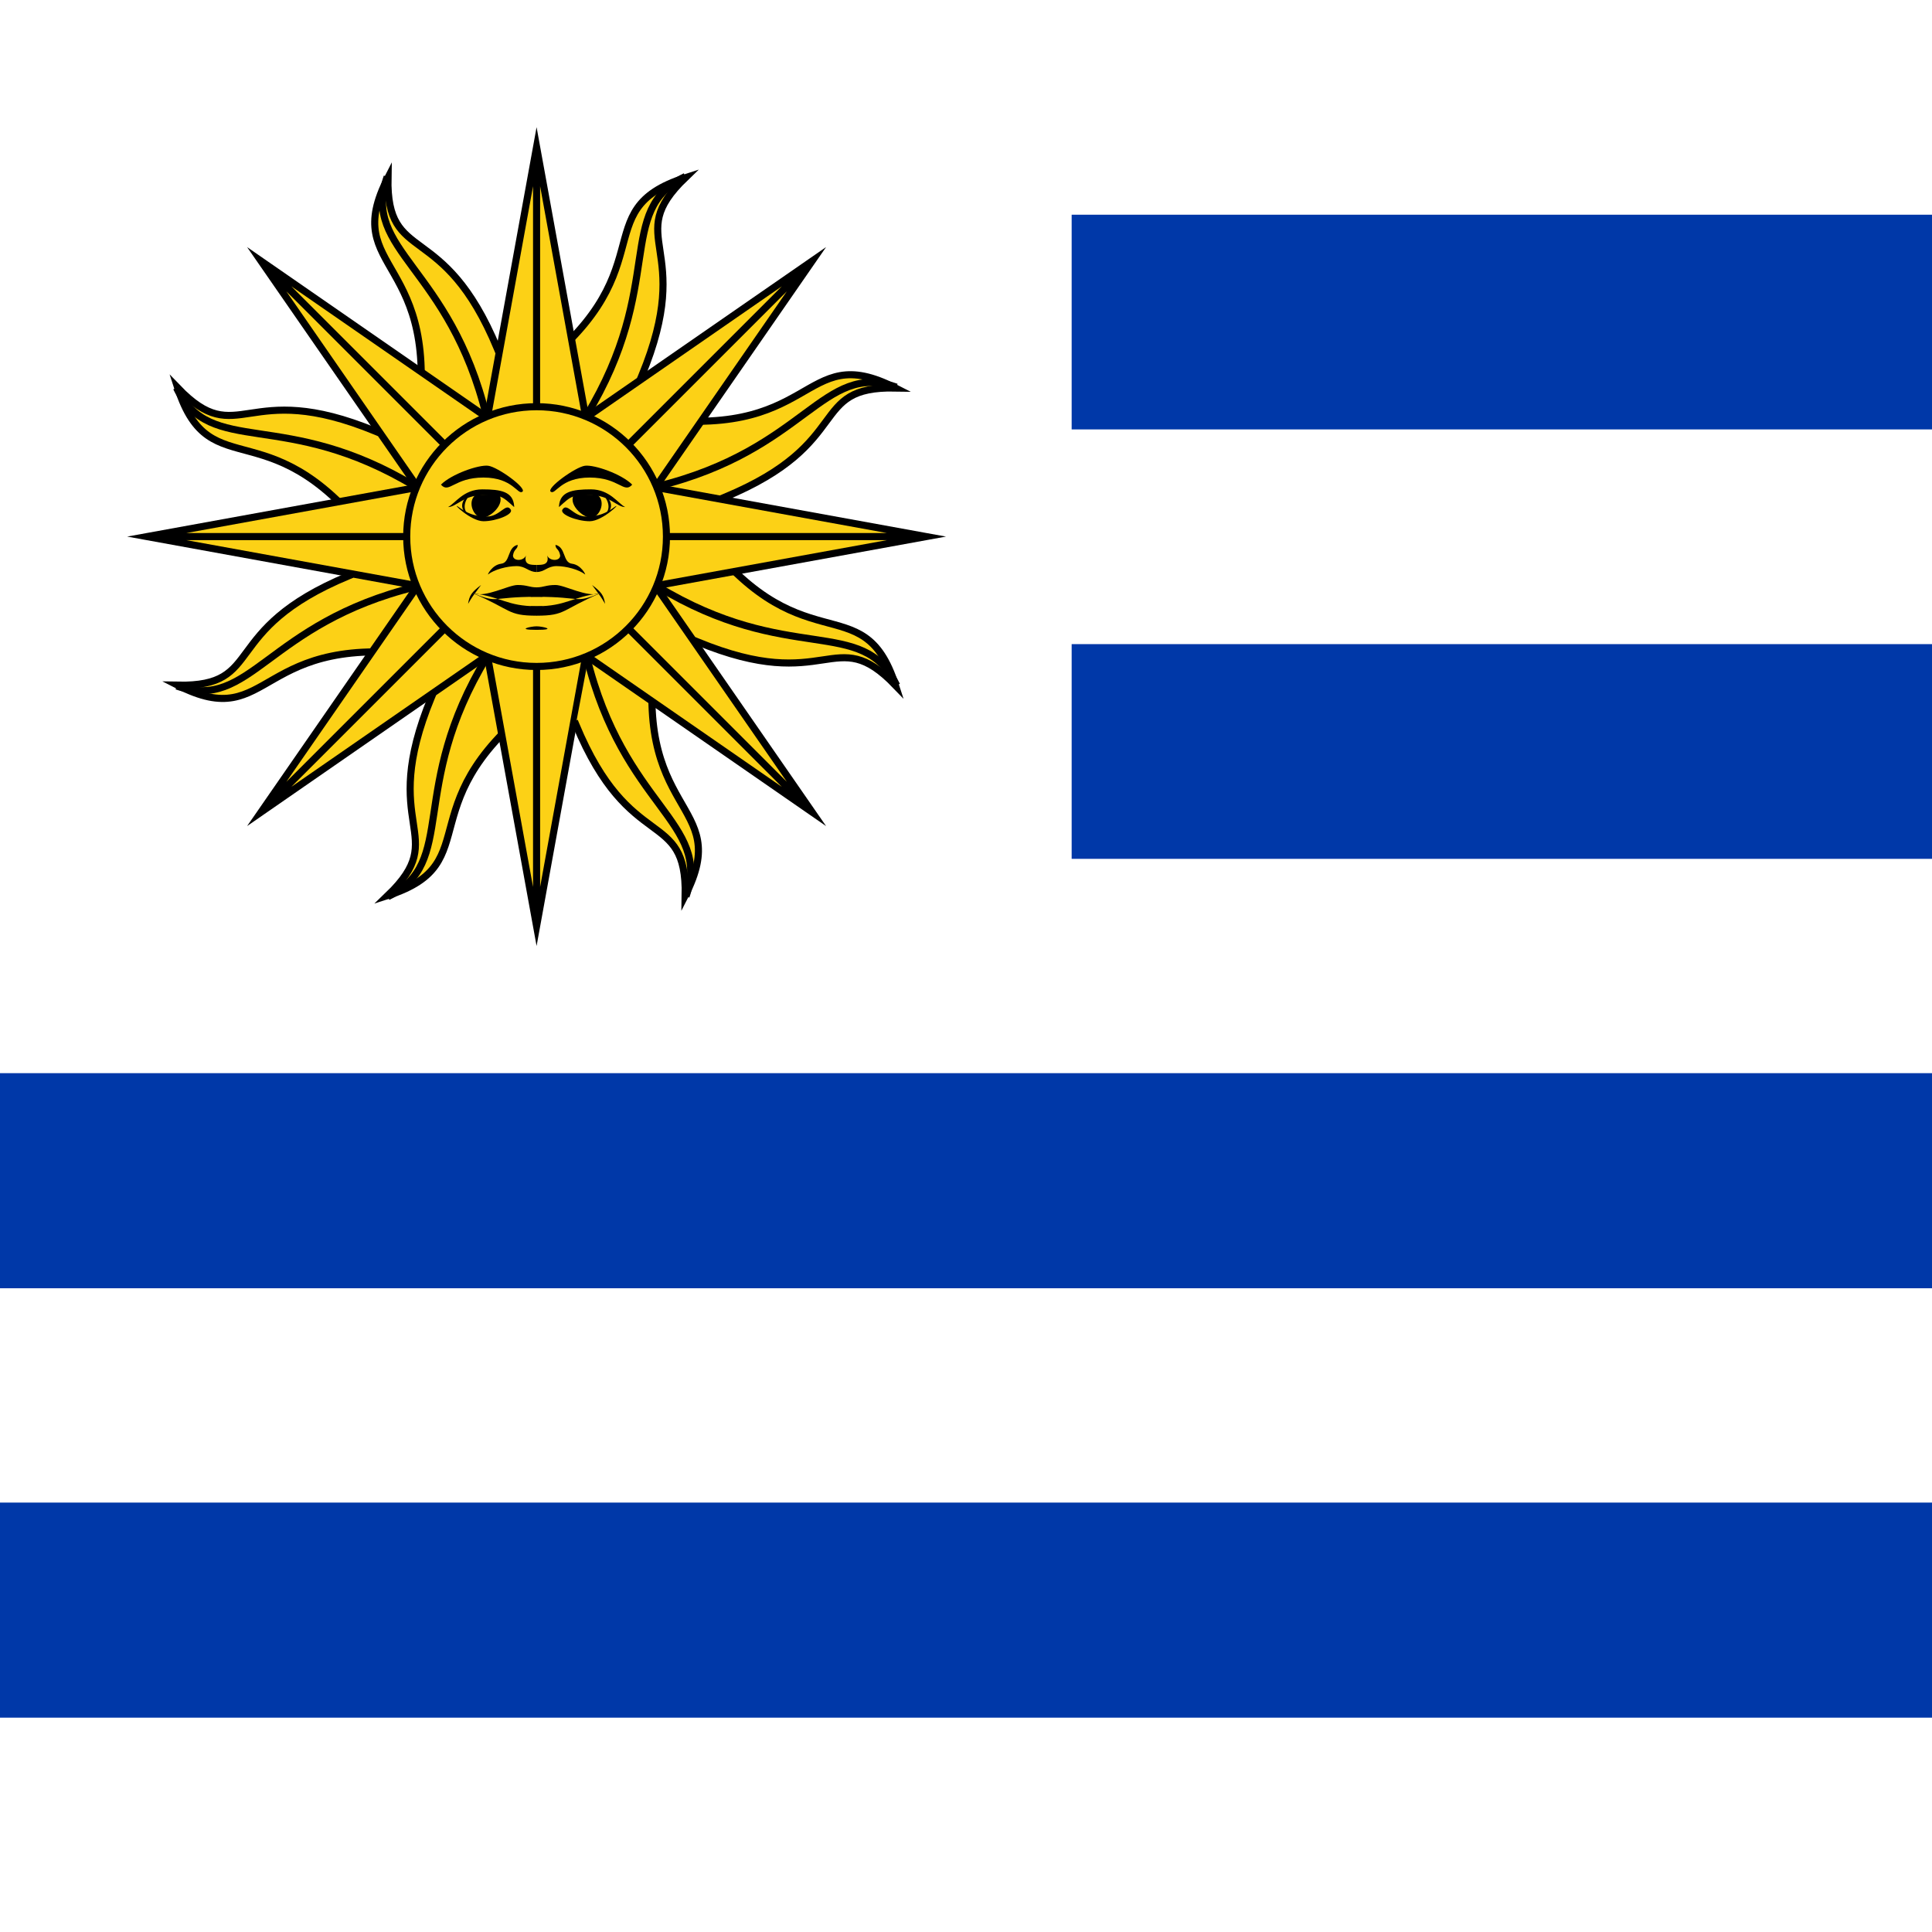
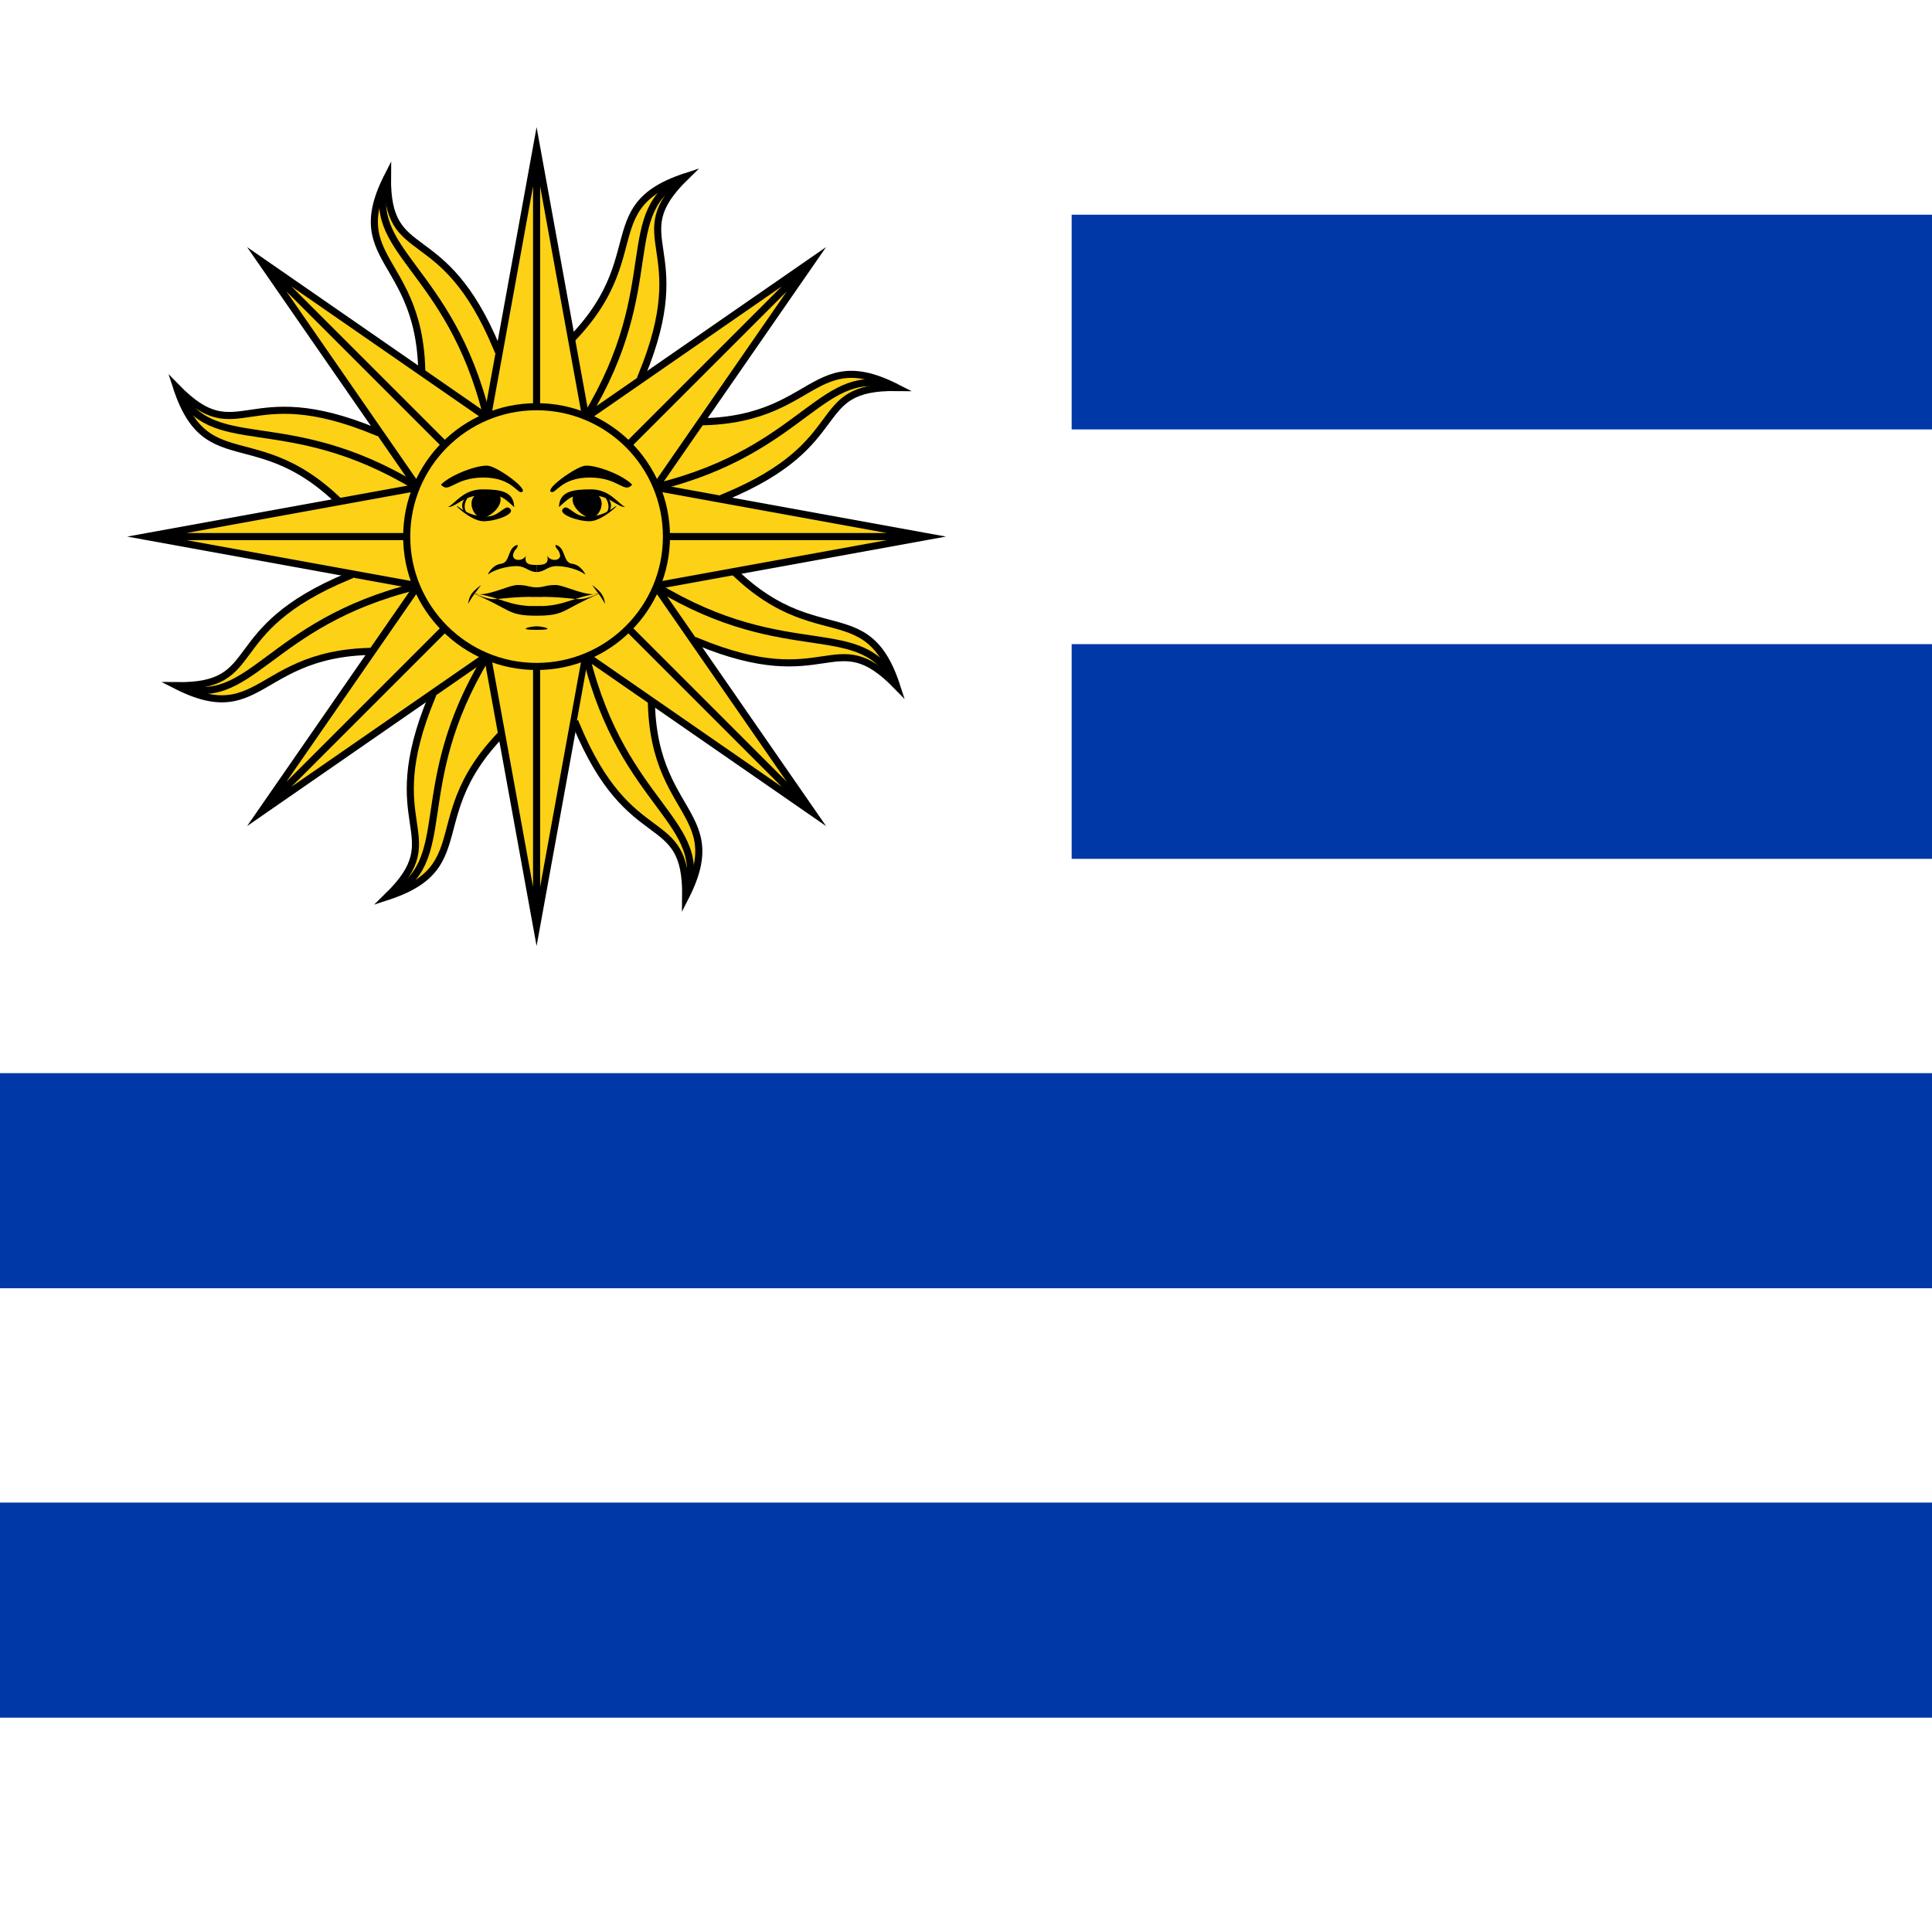
<svg xmlns="http://www.w3.org/2000/svg" xmlns:xlink="http://www.w3.org/1999/xlink" id="flag-icons-uy" viewBox="0 0 512 512">
  <path fill="#fff" d="M0 0h512v512H0z" />
  <path fill="#0038a8" d="M284 56.9h228v56.9H284zm0 113.8h228v56.9H284zM0 284.4h512v57H0zm0 113.8h512v57H0z" />
-   <g fill="#fcd116" stroke="#000" stroke-miterlimit="20" stroke-width=".6" transform="translate(142.2 142.2)scale(3.12889)">
-     <g id="uy-c">
-       <g id="uy-b">
-         <g id="uy-a">
-           <path stroke-linecap="square" d="m-2 8.9 3 4.5c-12.4 9-4.9 14.2-13.6 17 5.4-5.2-.9-5.7 3.7-16.8" />
-           <path fill="none" d="M-4.2 10.2c-6.8 11.2-2.4 17.4-8.4 20.3" />
+   <g fill="#fcd116" stroke="#000" stroke-miterlimit="20" stroke-width=".6" transform="translate(142.2 142.2) scale(3.12889)">
+     <g id="c">
+       <g id="b">
+         <g id="a">
+           <path stroke-linecap="square" d="M1.5 9 6 12c-8 13 1 15-6 21 3-7-3-5-3-17" transform="rotate(22.5)" />
+           <path fill="none" d="M0 11c-2 13 4.5 17 0 22" transform="rotate(22.5)" />
          <path d="M0 0h6L0 33-6 0h6v33" />
        </g>
-         <use xlink:href="#uy-a" width="100%" height="100%" transform="rotate(45)" />
+         <use xlink:href="#a" width="100%" height="100%" transform="rotate(45)" />
      </g>
-       <use xlink:href="#uy-b" width="100%" height="100%" transform="rotate(90)" />
+       <use xlink:href="#b" width="100%" height="100%" transform="rotate(90)" />
    </g>
-     <use xlink:href="#uy-c" width="100%" height="100%" transform="scale(-1)" />
+     <use xlink:href="#c" width="100%" height="100%" transform="scale(-1)" />
    <circle r="11" />
  </g>
-   <g transform="translate(142.2 142.2)scale(.31289)">
-     <g id="uy-d">
+   <g transform="translate(142.2 142.2) scale(.31289)">
+     <g id="d">
      <path d="M81-44c-7 8-11-6-36-6S16-35 12-38s21-21 29-22 31 7 40 16m-29 9c7 6 1 19-6 19S26-28 32-36" />
      <path d="M19-26c1-12 11-14 27-14s23 12 29 15c-7 0-13-10-29-10s-16 0-27 10m3 2c4-6 9 6 20 6s17-3 24-8-10 12-21 12-26-6-23-10" />
      <path d="M56-17c13-7 5-17 0-19 2 2 10 12 0 19M0 43c6 0 8-2 16-2s27 11 38 7c-23 9-14 3-54 3h-5m63 6c-4-7-3-5-11-16 8 6 10 9 11 16M0 67c25 0 21-5 54-19-24 3-29 11-54 11h-5m5-29c7 0 9-5 17-5s19 3 24 7c1 1-3-8-11-9S25 9 16 7c0 4 3 3 4 9 0 5-9 5-11 0 2 8-4 8-9 8" />
    </g>
-     <use xlink:href="#uy-d" width="100%" height="100%" transform="scale(-1 1)" />
+     <use xlink:href="#d" width="100%" height="100%" transform="scale(-1 1)" />
    <path d="M0 76c-5 0-18 3 0 3s5-3 0-3" />
  </g>
</svg>
